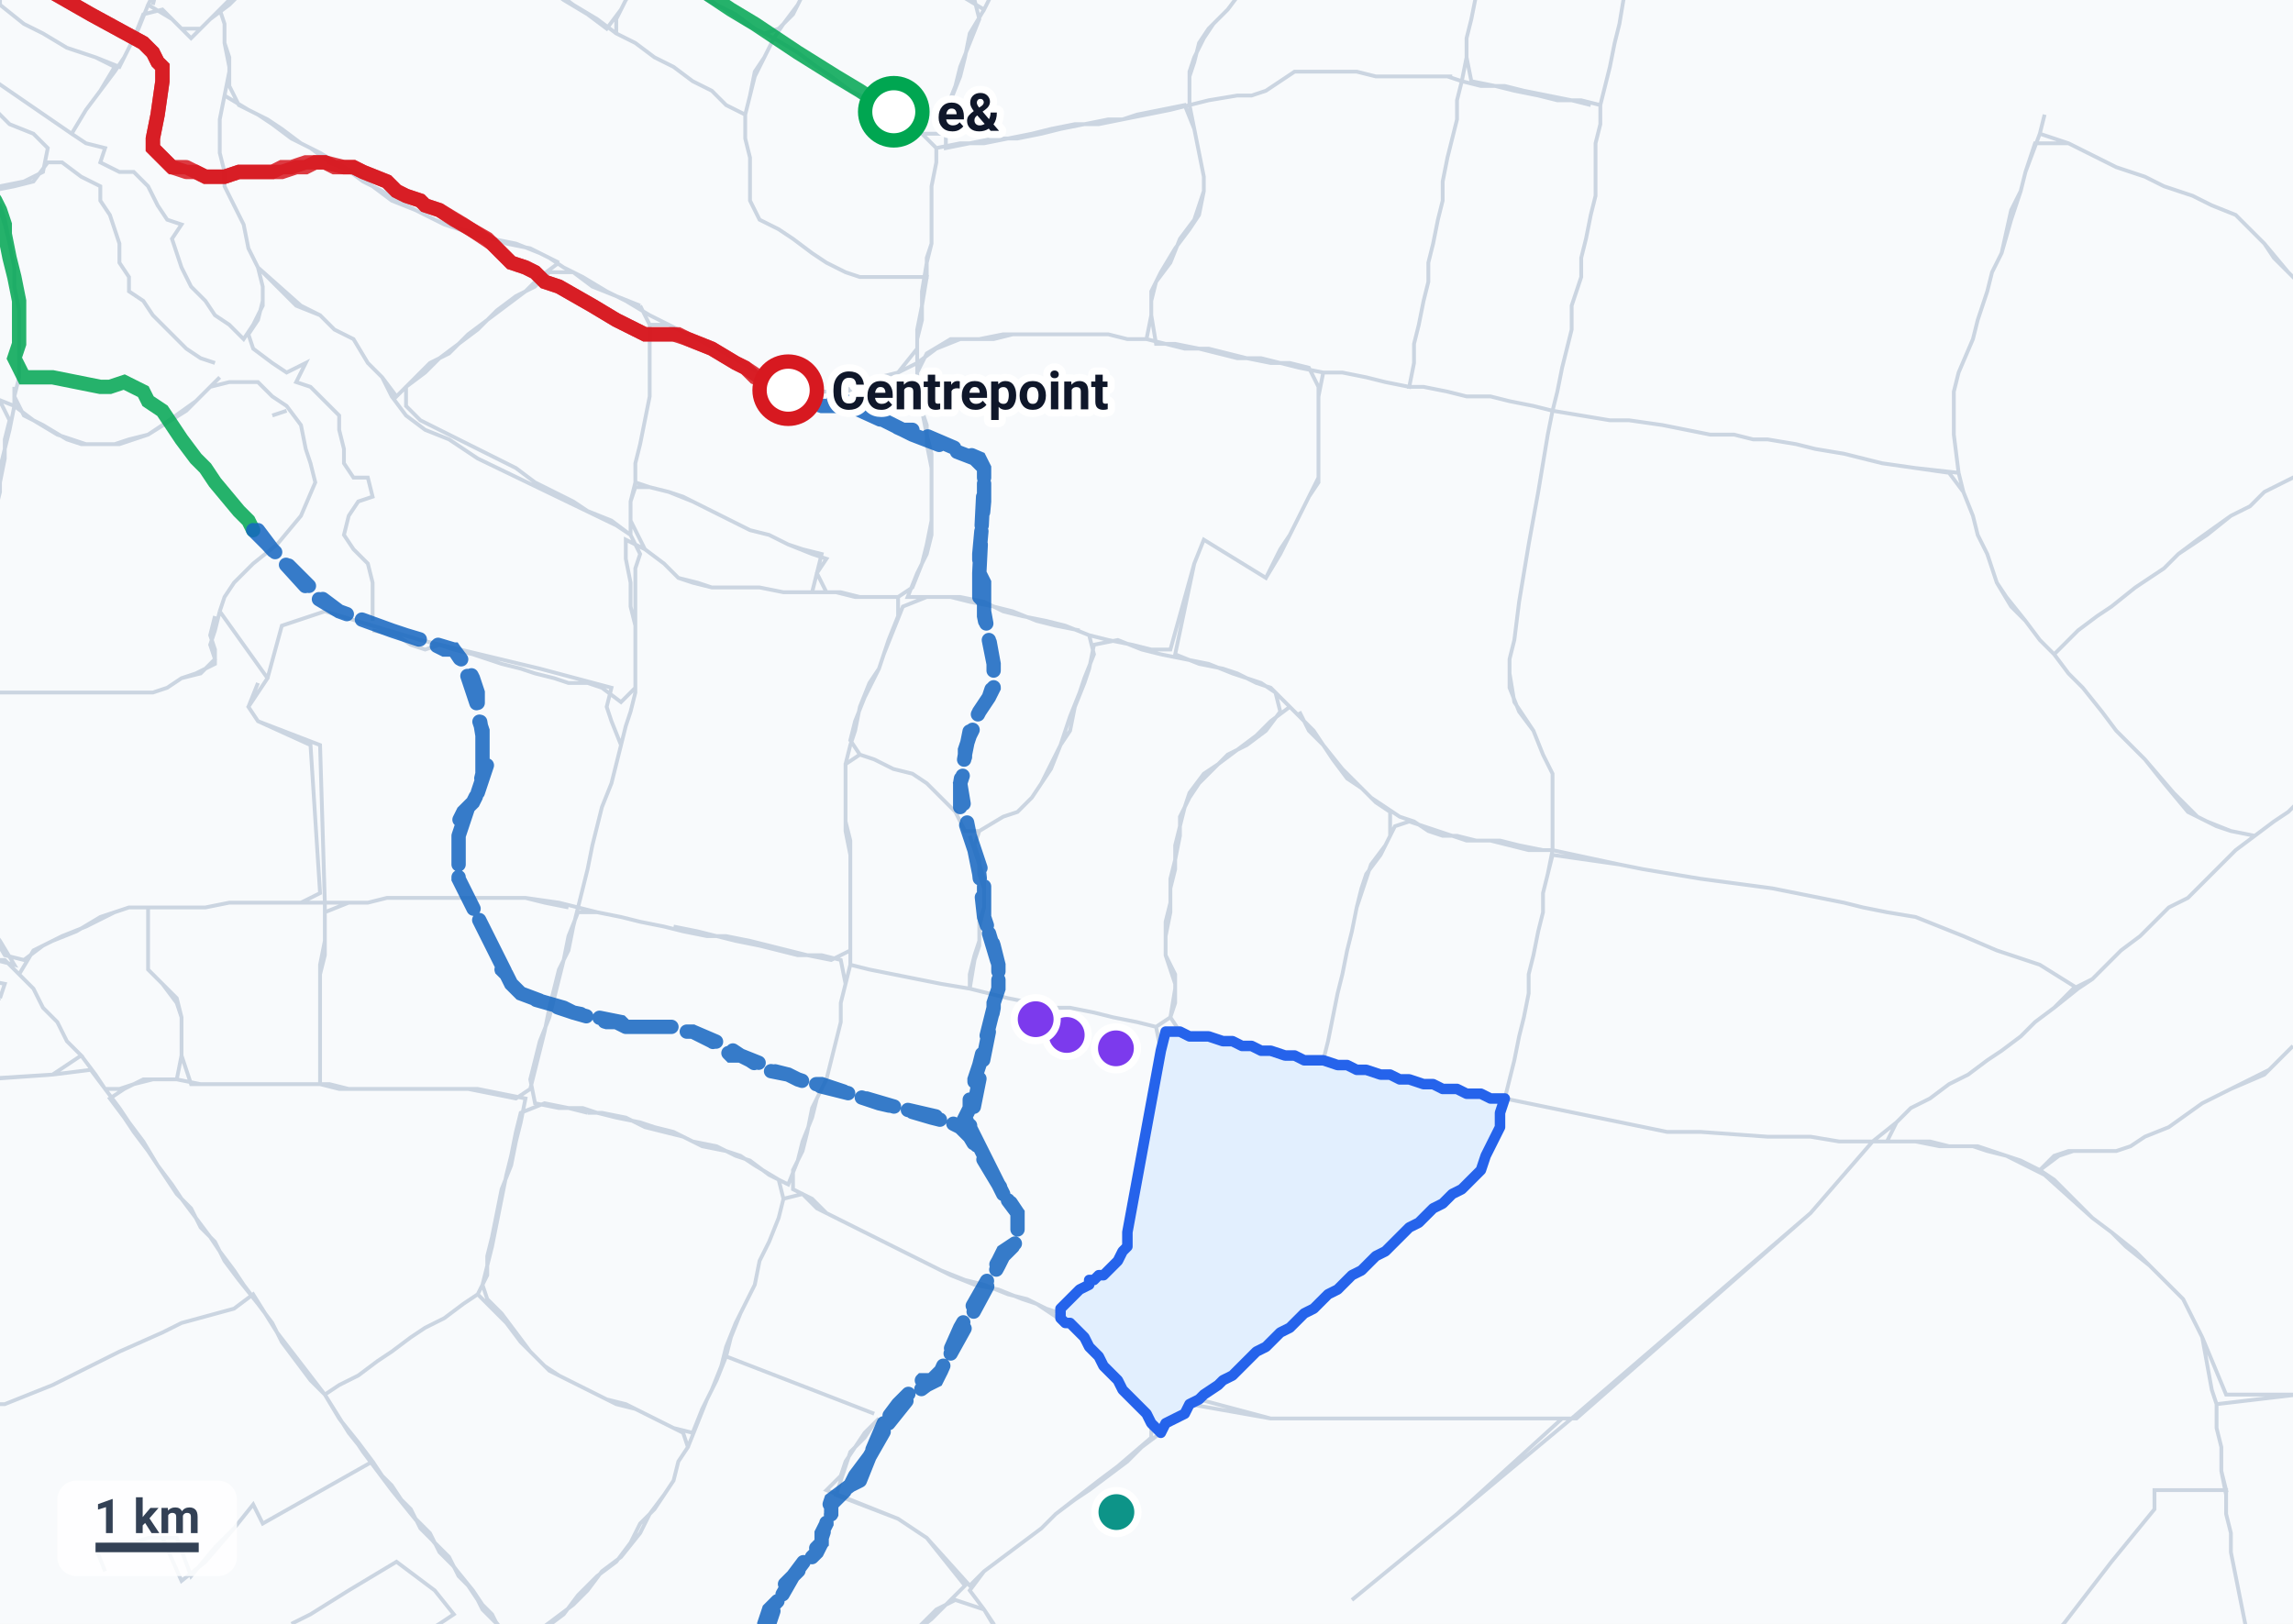
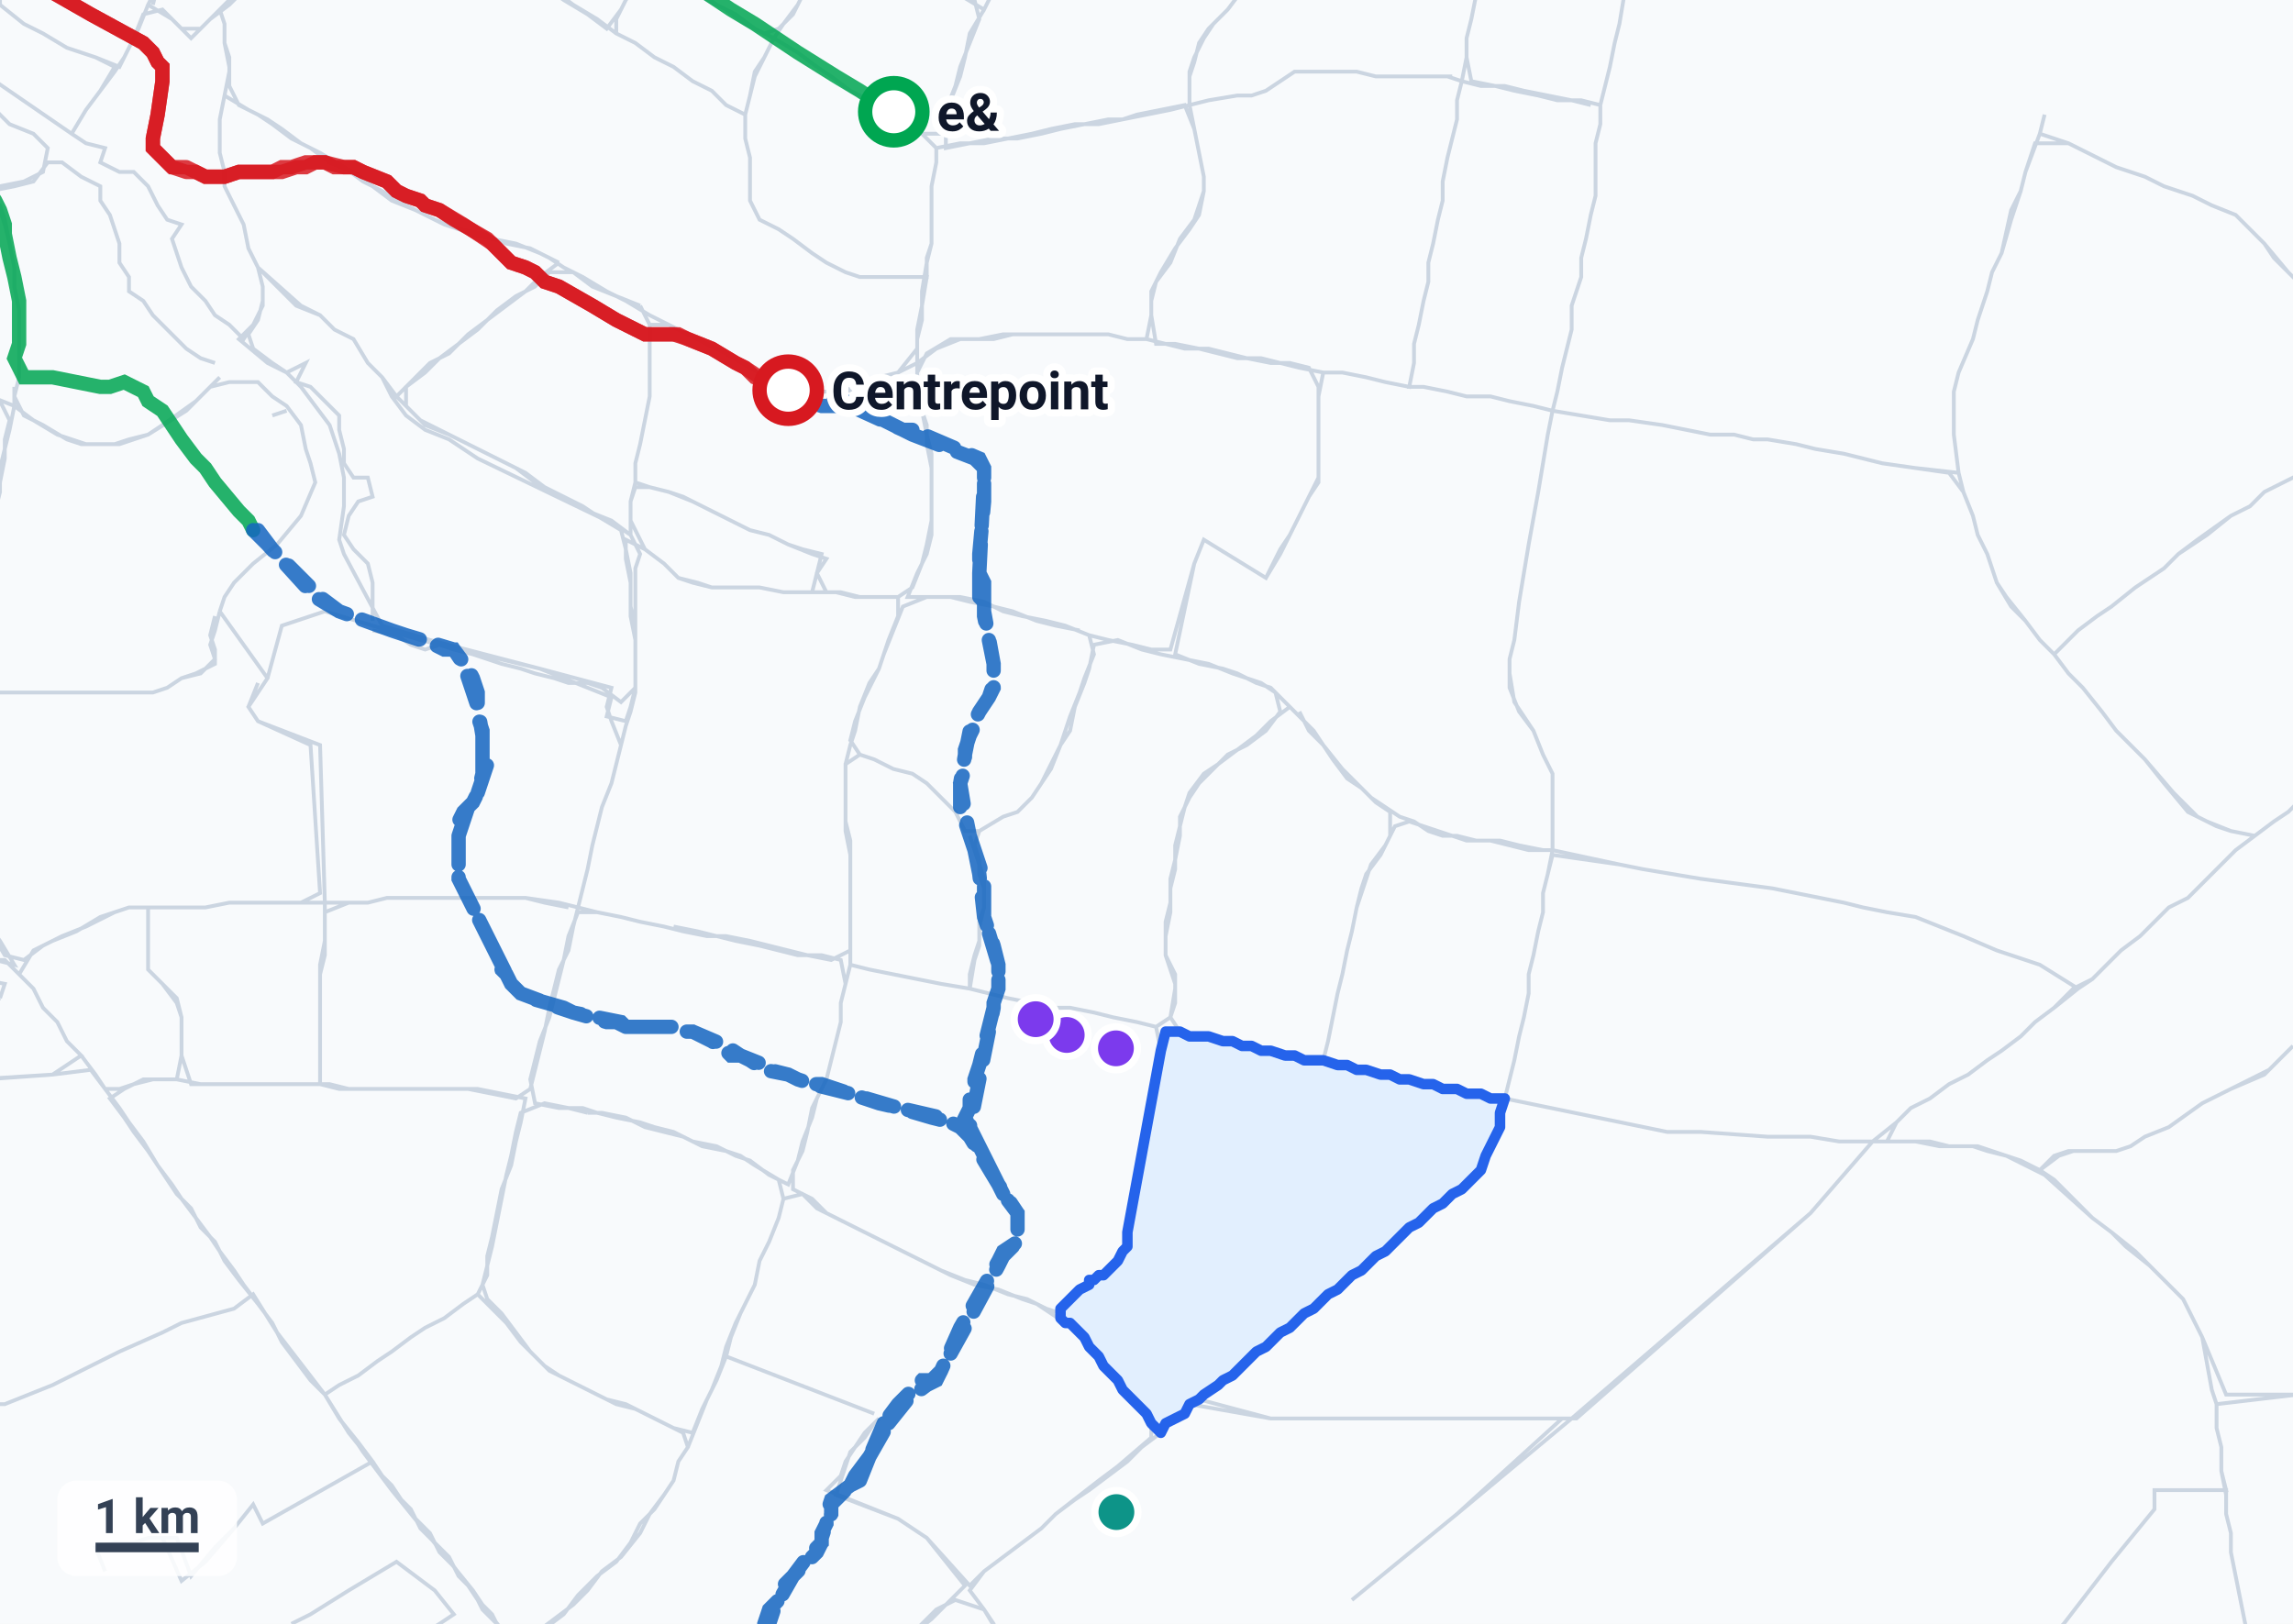
<svg xmlns="http://www.w3.org/2000/svg" viewBox="0 0 480 340" width="480" height="340">
  <style>.l{font:600 11px system-ui,-apple-system,"Segoe UI",Roboto,sans-serif;fill:#0f172a;paint-order:stroke;stroke:#fff;stroke-width:3px;stroke-linejoin:round}.s{font:600 10px system-ui,-apple-system,"Segoe UI",Roboto,sans-serif;fill:#334155}</style>
  <rect width="480" height="340" fill="#f8fafc" />
-   <path d="M134,64 136,68 136,73 136,78 136,83 135,88 134,93 133,97 133,101 132,105 132,109 132,112 128,109 123,107 120,105 116,103 112,101 108,98 104,96 100,94 96,92 92,90 88,88 85,85 85,81 89,78 92,75 96,72 100,69 104,65 108,62 112,60 115,57 120,57 124,60 129,62 134,64M272,149 274,153 277,156 279,159 282,163 285,165 288,168 291,170 291,175 289,179 286,183 285,186 284,190 283,195 282,199 281,204 280,208 279,213 278,218 277,222 273,222 269,221 264,220 260,219 256,218 251,217 247,216 245,213 246,210 246,206 245,203 244,200 244,196 245,191 245,186 246,182 246,177 247,173 248,169 249,166 252,162 255,160 259,157 263,154 266,151 270,148M489,161 486,164 482,167 479,170 476,172 472,175 467,174 464,173 460,171 455,166 449,159 446,156 443,153 440,149 436,144 433,141 430,137 435,132 439,129 442,127 447,123 453,119 456,116 460,113 467,108 471,106 474,103 478,101 482,99 487,95M108,-6 112,-4 116,-2 120,1 125,4 129,7 133,9 137,12 141,14 145,17 149,19 152,22 156,24 156,29 157,33 157,38 157,42 159,46 163,48 166,50 170,53 173,55 177,57 180,58 185,58 189,58 194,58 193,64 192,69 192,73 188,78 184,79 180,81 177,82 173,82 169,82 166,81 161,79 157,77 152,74 148,72 144,70 140,68 136,66 131,63 127,61 122,58 118,56 115,54 111,52 106,51 101,49 96,48 91,46 87,44 82,42 78,39 74,36 69,34 65,31 61,29 57,26 54,24 50,22 48,18 48,14 47,9 47,5 46,2 49,-1 53,-4M141,194 146,195 150,196 154,197 159,198 163,199 167,200 172,200 176,201 177,206 176,210 176,214 175,218 174,222 173,226 171,230 170,234 168,239 167,243 165,248 161,246 157,243 154,242 150,240 145,239 141,237 137,236 134,235 129,234 125,233 122,232 117,232 112,231 111,226 112,222 113,218 115,213 116,209 117,205 118,201 119,196 121,191 125,191 130,192 134,193 139,194M117,55 113,58 110,61 106,64 102,67 98,70 94,74 90,76 87,79 83,83 80,79 77,76 74,71 70,69 67,66 62,64 58,60 54,56 52,52 51,47 49,43 47,39 47,36 46,32 46,29 46,25 47,20 52,23 56,25 59,27 63,30 67,32 72,35 76,38 80,40 85,43 89,45 93,47 99,49 103,50 108,51 113,53 117,55M153,109 157,111 161,112 165,114 168,115 172,116 171,120 170,124 164,124 159,123 154,123 149,123 146,122 142,121 139,118 135,115 132,109 132,105 133,102 136,102 140,103 143,104 147,106 151,108M3,81 3,85 -2,83 -7,80M-9,49 -7,45 -4,42 -0,43 1,46 2,51 3,56 3,60 4,65 4,69 4,74 4,79M-9,226 -5,226 11,225 19,224 22,228 25,232 27,235 30,239 33,244 37,250 40,253 42,257 45,260 47,264 50,268 54,273 57,277 59,281 62,285 65,289 68,292 71,297 75,302 78,306 55,319 53,315 49,320 45,324 40,330 37,322 31,322 28,323 24,323 20,324 22,329M483,292 466,292 461,280 457,272 450,265 447,262 442,258 438,255 430,247 427,245 430,242 433,241 440,241 443,241 446,240 449,238 454,236 461,231 467,228 471,226 475,224 478,221M480,219 477,222 474,225 467,228 461,231 454,236 449,238 446,240 443,241 440,241 434,241 431,242 427,245 423,243 420,242 416,241 413,240 408,240 404,239 399,239 395,239 397,235 400,232 404,230 408,227 412,225 416,222 419,220 423,217 426,214 430,211 434,207 438,205 441,202 444,199 448,196 451,193 454,190 458,188 461,185 464,182 468,178 472,175 476,172 479,170 482,167 486,164 489,161M123,233 126,233 131,234 135,236 139,237 143,238 147,240 152,241 155,242 158,244 163,247 164,251 163,255 161,260 159,264 158,269 156,273 154,277 152,282 151,286 149,291 147,295 145,300 141,299 137,297 133,295 129,294 125,292 121,290 117,288 114,286 111,283 108,279 105,275 102,272 101,269 102,265 103,261 104,256 105,251 106,246 107,242 108,237 109,233 114,231 119,232 123,233M385,239 388,239 392,239 379,254 330,297 266,297 251,293 255,290 258,288 261,285 265,282 268,279 271,277 275,274 278,271 282,268 285,266 288,263 292,260 295,257 298,255 302,252 306,249 310,245 312,240 314,236 315,230 349,237 356,237 370,238 379,238 385,239M428,24 427,28 424,36 423,40 421,44 419,53 417,57 416,61 414,67 413,71 410,78 409,82 409,87 409,91 410,99 401,98 394,97 386,95 380,94 376,93 370,92 367,92 363,91 358,91 353,90 348,89 341,88 337,88 325,86 326,82 327,77 328,73 329,69 329,64 331,58 331,54 332,50 333,45 334,41 334,36 334,30 335,26 335,22 336,18 337,14 338,9 339,5 340,-1 341,-6M56,142 59,131 68,128 78,131 88,134 113,140 128,144 127,148 128,151 130,156 129,160 128,164 126,169 125,173 124,177 123,182 122,186 121,190 117,189 110,188 106,188 103,188 99,188 93,188 89,188 84,188 81,188 77,189 73,189 68,189 67,156 54,151 52,148 54,143M31,1 29,6 27,10 25,14 20,12 14,10 9,7 5,5 0,1 -0,-3M33,-6 33,-3 32,1M135,115 139,118 142,121 145,122 149,123 154,123 159,123 164,124 170,124 175,124 179,125 183,125 188,125 188,129 186,134 184,140 182,143 180,148 179,153 178,156 177,160 177,164 177,169 177,174 178,179 178,183 178,189 178,194 178,199 174,201 169,200 165,199 161,198 157,197 152,196 148,196 143,195 139,194 134,193 130,192 125,191 121,190 122,186 123,182 124,177 125,173 126,169 128,164 129,160 130,156 131,152 132,149 133,145 133,141 133,138 133,135 133,131 132,127 132,122 131,117 131,113 135,115M241,66 240,71 236,71 232,70 229,70 225,70 220,70 215,70 210,70 205,71 201,71 196,73 192,76 192,71 193,67 193,61 194,55 195,51 195,48 195,43 195,39 196,34 196,31 201,30 206,30 211,29 216,28 220,27 225,26 230,26 235,25 238,24 243,23 248,22 250,27 251,32 252,37 252,40 251,43 250,46 247,50 245,55 242,59 241,63M228,133 229,137 227,142 226,145 224,150 222,156 220,160 218,164 216,167 213,170 210,171 205,174 202,174 200,170 197,167 194,164 191,162 187,161 183,159 180,158 178,155 179,151 181,146 184,140 185,137 187,132 189,127 194,125 199,125 203,126 208,127 212,128 217,130 221,131 226,132M243,137 248,138 253,139 258,141 261,142 264,143 267,145 268,149 265,153 261,156 257,158 254,161 251,164 249,167 247,171 247,175 246,180 245,184 245,189 244,193 244,197 244,200 246,204 246,207 245,213 242,215 238,214 233,213 229,212 224,211 220,211 216,210 211,209 207,208 203,207 203,204 204,200 205,197 205,193 206,190 206,186 205,183 205,180 204,177 205,174 210,171 213,170 216,167 218,164 220,161 222,156 224,153 225,148 227,143 228,140 229,135 234,134 239,136 243,137M370,238 356,237 349,237 315,230 316,226 317,222 318,217 319,213 320,208 320,204 321,200 322,195 323,191 323,187 324,183 325,179 339,181 344,182 356,184 371,186 386,189 390,190 395,191 401,192 411,196 418,199 427,202 435,207 430,211 426,214 423,217 419,220 416,222 412,225 408,227 404,230 400,232 397,235 392,239 388,239 385,239 379,238 370,238M54,-6 51,-2 48,1 44,4 40,8 36,4 31,1 33,-3 33,-6M1,-6 -1,-1 -4,3 -7,6M211,-5 208,-2 206,2 201,-1 197,-4 193,-5M187,204 192,205 197,206 203,207 207,208 211,209 216,210 220,211 224,211 229,212 233,213 238,214 242,215 243,220 236,258 235,262 233,265 230,267 227,269 224,272 222,275 219,274 215,272 211,271 206,269 202,268 197,266 193,264 189,262 185,260 181,258 177,256 173,254 170,251 166,249 166,245 168,241 169,237 170,232 173,226 174,222 175,218 176,214 176,210 177,206 178,202 182,203 187,204M38,6 42,6 46,2 47,5 47,9 48,12 48,15 47,20 46,25 46,29 46,32 47,36 47,39 49,43 51,47 52,52 54,56 55,60 55,64 53,68 51,71 48,68 45,66 43,63 40,60 38,56 37,53 36,50 38,47 35,46 33,43 31,39 28,36 25,36 21,34 22,31 18,30 15,28 18,23 21,19 24,15 26,12 28,8 30,3 34,2 38,6M386,189 371,186 356,184 344,182 339,181 325,178 325,167 325,162 323,158 321,153 318,149 316,144 316,138 317,134 318,126 320,114 322,103 324,91 325,86 337,88 341,88 348,89 353,90 358,91 363,91 367,92 370,92 376,93 380,94 386,95 394,97 401,98 408,99 411,103 413,108 414,112 416,116 418,122 420,125 424,130 427,134 430,137 433,141 436,144 440,149 443,153 446,156 449,159 453,164 458,170 462,172 467,174 472,175 468,178 464,182 461,185 458,188 454,190 451,193 448,196 444,199 441,202 438,205 435,207 427,202 418,199 411,196 401,192 395,191 390,190 386,189M487,95 482,99 478,101 474,103 471,106 467,108 462,112 456,116 453,119 447,123 442,127 439,129 435,132 430,137 427,134 424,130 421,127 418,122 416,116 414,112 413,108 411,103 410,99 409,91 409,87 409,82 410,78 413,71 414,67 416,61 417,57 419,53 421,46 423,40 424,36 426,30 433,30 439,33 443,35 449,37 453,39 459,41 463,43 468,45 471,48 474,51 476,54 483,61 487,64M192,76 192,80 193,86 194,91 195,95 195,100 195,105 195,109 194,114 193,118 191,123 188,125 183,125 180,125 176,124 173,124 171,120 173,117 170,116 165,114 161,112 157,111 153,109 149,107 145,105 140,103 136,102 133,101 133,97 134,93 135,88 136,83 136,78 136,73 136,68 140,68 144,70 148,72 152,74 157,77 161,79 164,80 167,82 171,82 175,82 180,81 184,79 188,78 192,76M-9,79 -4,81 0,84 2,88 1,92 1,96 0,101 -1,105 -1,109 -2,113 -3,118 -3,122 -4,126 -5,131 -5,135 -8,131M203,175 204,178 205,181 206,184 206,187 206,190 205,194 205,198 204,201 203,207 197,206 192,205 187,204 182,203 178,202 178,196 178,191 178,186 178,181 178,176 177,172 177,166 177,160 180,158 183,159 187,161 191,162 194,164 197,167 200,170 202,174M306,17 305,21 305,25 304,29 303,33 302,38 302,42 301,46 300,51 299,55 299,59 298,63 297,68 296,72 296,76 295,81 290,80 286,79 281,78 277,78 272,77 268,76 264,75 259,75 255,74 251,73 246,72 242,72 241,66 241,61 243,57 246,52 249,48 251,45 252,40 252,37 251,32 250,27 249,22 253,21 259,20 262,20 265,19 268,17 271,15 274,15 279,15 284,15 288,16 293,16 298,16 301,16 304,16M270,112 268,115 265,121 252,113 250,118 245,136 241,136 237,135 232,134 228,133 223,131 219,130 214,129 210,128 206,126 201,125 196,125 190,125 192,120 194,116 195,112 195,107 195,102 195,98 194,93 194,89 192,83 192,78 194,74 199,71 203,71 208,71 212,70 217,70 222,70 227,70 232,70 236,71 240,71 244,72 248,73 253,73 257,74 261,75 266,76 270,76 274,77 276,81 276,86 276,90 276,95 276,100 274,104 272,108 270,112M327,297 305,317 283,335M210,346 209,342 206,337 203,333 206,329 210,326 214,323 218,320 221,317 225,314 228,312 232,309 236,306 239,303 243,300 246,297 249,294 266,297 327,297M264,-7 260,-2 257,2 254,5 252,8 250,12 249,15 249,18 249,22 245,23 240,24 235,25 232,25 227,26 222,27 218,28 213,29 208,29 203,30 198,31 198,25 199,21 201,16 202,12 203,7 206,2 208,-2 211,-5M184,297 181,300 179,303 177,306 176,309 173,312 188,318 194,322 202,332 198,336 195,339 190,343 186,346M108,345 112,342 116,339 120,336 123,333 126,329 130,326 134,321 136,317 139,313 141,310 142,306 144,303 146,298 148,293 150,289 152,284 183,296M46,79 41,84 34,89 31,91 27,92 24,93 21,93 17,93 14,92 9,89 5,87 3,83 4,79 4,74 4,69 4,65 3,60 3,56 2,51 1,47 -0,44 -2,40 3,39 7,38 10,34 13,34 17,37 21,39 21,42 23,45 24,48 25,51 25,55 27,58 27,61 30,63 32,66 36,70 39,73 42,75 45,76M37,226 32,226 28,227 25,228 22,228 20,225 17,221 14,218 12,214 9,211 7,207 4,204 7,199 11,197 16,195 21,192 27,190 31,190 31,195 31,200 31,203 34,206 37,209 38,213 38,216 38,221 37,226M335,22 335,26 334,30 334,36 334,41 333,45 332,50 331,54 331,58 329,64 329,69 328,73 327,77 326,82 325,86 321,85 316,84 312,83 307,83 303,82 298,81 295,81 296,76 296,72 297,68 298,63 299,59 299,55 300,51 301,46 302,42 302,38 303,33 304,29 305,25 305,21 306,17 310,18 315,18 319,19 324,20 329,21 333,22M186,346 190,343 193,340 196,337 200,335 206,337 208,340 210,346M325,178 324,183 323,187 323,191 322,195 321,200 320,204 320,208 319,213 318,217 317,222 316,226 315,230 310,229 305,228 300,227 295,226 291,225 286,224 282,223 277,222 278,218 279,213 280,208 281,204 282,199 283,195 284,190 285,187 286,184 287,181 290,177 292,173 295,172 298,173 301,174 304,175 307,176 310,176 314,176 318,177 323,178M341,-6 340,-1 339,5 338,9 337,14 336,18 335,22 331,21 326,21 322,20 317,19 313,18 308,17 307,12 307,8 308,4 309,-1 310,-5M190,-6 194,-5 199,-2 204,0 205,4 203,9 201,14 200,18 198,23 197,28 193,28 189,26 185,24 182,21 178,19 174,16 171,14 167,11 162,8 164,5 167,1 169,-3M431,342 428,345M283,335 305,317 329,297 379,254 392,239 397,239 401,239 406,240 410,240 414,240 417,241 420,242 424,244 428,246 438,255 442,258 445,261 450,265 457,272 461,280 463,291 464,294 464,299 465,303 465,308 466,312 451,312 451,316 442,327 432,340M426,347 429,343 432,340 442,327 451,316 451,312 466,312 466,317 467,321 467,325 468,330 469,335 470,340 472,345M9,7 14,10 20,12 24,14 21,19 18,23 15,28 -1,17 -1,13 -4,9 -7,6 -4,3 0,1 5,5 9,7M46,128 56,142 52,148 54,151 65,156 67,187 63,189 58,189 53,189 48,189 43,190 39,190 34,190 31,190 27,190 24,191 18,194 13,196 9,198 5,201 1,200 -2,195 -5,191 -7,188 -9,185M-5,150 -1,145 32,145 35,144 38,142 41,141 45,139 45,136 44,133 45,129M162,8 160,12 158,15 157,20 156,24 152,22 149,19 145,17 141,14 137,12 133,9 129,7 129,4 131,0 134,-4M138,-7 142,-4 146,-2 150,1 154,3 158,6 162,8M183,296 152,284 153,280 155,275 158,269 159,264 161,260 163,255 164,251 168,250 171,253 175,255 179,257 183,259 187,261 191,263 195,265 199,267 204,269 209,270 214,272 217,273 220,275 223,277 226,280 230,284 232,287 235,291 238,294 241,298 241,301 234,307 230,310 221,317 218,320 214,323 210,326 206,329 203,332 194,322 188,318 175,313 176,310 177,307 178,304 181,301 183,298M174,16 178,19 182,21 185,24 189,26 193,28 196,31 196,34 195,39 195,43 195,48 195,51 194,54 194,58 189,58 185,58 180,58 177,57 173,55 170,53 166,50 163,48 159,46 157,42 157,38 157,33 156,29 156,24 157,20 158,16 160,12 162,8 167,11 171,14 174,16M37,226 42,227 46,227 51,227 55,227 60,227 64,227 69,227 73,228 78,228 82,228 87,228 91,228 96,228 100,228 105,229 110,230 109,235 108,239 107,244 105,249 104,254 103,259 102,263 102,267 100,271 97,273 93,276 89,278 86,280 82,283 79,285 75,288 71,290 68,292 65,289 62,285 59,281 57,277 54,273 51,269 49,266 46,262 44,259 41,255 38,251 36,248 33,244 31,241 28,237 26,234 23,230 26,228 30,226 35,226M121,190 120,194 119,199 117,203 116,207 115,211 114,216 113,220 112,224 111,228 108,230 103,229 98,228 94,228 89,228 85,228 80,228 76,228 71,228 67,227 67,224 67,219 67,215 67,212 67,207 67,202 68,197 68,191 73,189 77,189 81,188 84,188 89,188 93,188 99,188 103,188 106,188 110,188 114,189 119,190M135,-6 132,-2 130,2 127,6 123,3 118,-0 114,-3 110,-5M67,227 62,227 58,227 53,227 49,227 44,227 40,227 38,221 38,216 38,213 37,210 34,206 31,203 31,200 31,195 31,190 34,190 39,190 43,190 48,189 53,189 58,189 63,189 68,189 68,194 68,200 67,204 67,209 67,215 67,219 67,224 67,227M320,114 318,126 317,134 316,138 316,141 317,147 321,153 323,158 325,162 325,167 325,178 320,178 316,177 312,176 309,176 305,175 302,175 299,174 296,172 293,171 290,169 287,167 284,164 281,161 277,156 275,153 272,150 269,147 266,144 263,143 259,141 256,140 251,139 246,137 250,118 252,113 265,121 268,116 270,112 272,108 274,104 276,101 276,97 276,93 276,88 276,83 277,78 281,78 286,79 290,80 295,81 298,81 303,82 307,83 312,83 316,84 321,85 325,86 324,91 322,103 320,114M472,345 470,340 469,335 468,330 467,325 467,321 466,317 466,313 465,308 465,303 464,299 464,294 481,292M119,289 123,291 127,293 131,294 135,296 139,298 143,300 144,303 142,306 141,310 139,313 137,316 134,319 132,323 129,327 125,330 121,334 118,338 114,341 110,344 105,342 103,338 100,335 98,332 95,328 92,325 90,321 87,318 84,314 82,311 79,308 76,304 74,301 71,297 68,292 71,290 75,288 79,285 82,283 86,280 89,278 93,276 97,273 100,271 103,274 106,277 109,281 112,284 115,287 119,289M-10,10 -7,13 -5,17 -2,22 2,26 7,28 10,31 9,36 5,38 0,39 -4,38 -7,35 -9,31M171,-6 168,-1 166,3 163,6 160,7 156,5 152,2 148,-0 144,-3 140,-5M487,64 483,61 479,57 474,51 471,48 468,45 463,43 459,41 453,39 449,37 443,35 439,33 433,30 427,28 428,24M310,-5 309,-1 308,4 307,8 307,12 306,17 303,16 298,16 293,16 288,16 284,15 279,15 274,15 271,15 268,17 265,19 262,20 259,20 253,21 249,22 249,19 249,16 250,13 251,9 253,6 257,2 260,-2 264,-6M-8,131 -5,135 -6,140 -7,144 -9,147M-10,182 -8,185 -7,188 -3,193 -0,197 3,202 -1,201 -6,200M-8,200 -4,201 1,201 4,204 7,207 9,211 12,214 14,218 17,221 11,225 -3,226 -9,226M78,306 80,309 83,313 86,316 88,320 91,323 94,326 96,330 99,333 101,337 104,340 107,344M22,329 20,324 24,323 28,323 31,322 34,322 38,331 43,327 49,320 53,315 55,319 78,306M46,128 45,132 44,135 45,138 42,141 38,142 35,144 32,145 -1,145 -5,150M-9,147 -7,144 -6,141 -6,138 -5,133 -4,129 -4,124 -3,120 -2,116 -2,111 -1,107 -0,103 0,98 1,94 2,90 3,85 7,88 12,91 15,92 18,93 22,93 25,93 28,92 31,91 39,86 44,81 48,80 54,80 57,83 60,85 63,89 64,94 65,97 66,101 63,108 58,114 53,118 49,122 47,125 46,128M-0,209 -7,213M-8,204 -4,205 1,206 -0,209M61,340 65,338 73,333 78,330 83,327 91,333 95,338 92,340 87,343M-3,294 1,294 6,292 11,290 25,283 34,279 38,277 49,274 53,271 58,279 68,292 73,300 77,305 79,308 82,312 99,333 101,336 108,345M57,87 60,86 57,87M78,132 83,133 86,135 89,136 92,135 95,136 99,137 105,139 109,140 112,141 116,142 119,143 123,143 126,144 130,147 133,144 133,139 133,134 133,130 133,127 133,123 133,119 134,116 132,112 129,110 100,96 94,92 89,90 85,87 82,83 80,79 77,76 74,71 70,69 67,66 63,64 54,56 55,60 55,63 54,67 52,70 53,73 57,76 60,78 64,76 62,80 65,81 68,84 71,87 71,90 72,94 72,97 74,100 77,100 78,104 75,105 73,108 72,112 74,115 77,118 78,122 78,125 78,130" fill="none" stroke="#cbd5e1" stroke-width="0.8" />
+   <path d="M134,64 136,68 136,73 136,78 136,83 135,88 134,93 133,97 133,101 132,105 132,109 132,112 128,109 123,107 120,105 116,103 112,101 108,98 104,96 100,94 96,92 92,90 88,88 85,85 85,81 89,78 92,75 96,72 100,69 104,65 108,62 112,60 115,57 120,57 124,60 129,62 134,64M272,149 274,153 277,156 279,159 282,163 285,165 288,168 291,170 291,175 289,179 286,183 285,186 284,190 283,195 282,199 281,204 280,208 279,213 278,218 277,222 273,222 269,221 264,220 260,219 256,218 251,217 247,216 245,213 246,210 246,206 245,203 244,200 244,196 245,191 245,186 246,182 246,177 247,173 248,169 249,166 252,162 255,160 259,157 263,154 266,151 270,148M489,161 486,164 482,167 479,170 476,172 472,175 467,174 464,173 460,171 455,166 449,159 446,156 443,153 440,149 436,144 433,141 430,137 435,132 439,129 442,127 447,123 453,119 456,116 460,113 467,108 471,106 474,103 478,101 482,99 487,95M108,-6 112,-4 116,-2 120,1 125,4 129,7 133,9 137,12 141,14 145,17 149,19 152,22 156,24 156,29 157,33 157,38 157,42 159,46 163,48 166,50 170,53 173,55 177,57 180,58 185,58 189,58 194,58 193,64 192,69 192,73 188,78 184,79 180,81 177,82 173,82 169,82 166,81 161,79 157,77 152,74 148,72 144,70 140,68 136,66 131,63 127,61 122,58 118,56 115,54 111,52 106,51 101,49 96,48 91,46 87,44 82,42 78,39 74,36 69,34 65,31 61,29 57,26 54,24 50,22 48,18 48,14 47,9 47,5 46,2 49,-1 53,-4M141,194 146,195 150,196 154,197 159,198 163,199 167,200 172,200 176,201 177,206 176,210 176,214 175,218 174,222 173,226 171,230 170,234 168,239 167,243 165,248 161,246 157,243 154,242 150,240 145,239 141,237 137,236 134,235 129,234 125,233 122,232 117,232 112,231 111,226 112,222 113,218 115,213 116,209 117,205 118,201 119,196 121,191 125,191 130,192 134,193 139,194M117,55 113,58 110,61 106,64 102,67 98,70 94,74 90,76 87,79 83,83 80,79 77,76 74,71 70,69 67,66 62,64 58,60 54,56 52,52 51,47 49,43 47,39 47,36 46,32 46,29 46,25 47,20 52,23 56,25 59,27 63,30 67,32 72,35 76,38 80,40 85,43 89,45 93,47 99,49 103,50 108,51 113,53 117,55M153,109 157,111 161,112 165,114 168,115 172,116 171,120 170,124 164,124 159,123 154,123 149,123 146,122 142,121 139,118 135,115 132,109 132,105 133,102 136,102 140,103 143,104 147,106 151,108M3,81 3,85 -2,83 -7,80M-9,49 -7,45 -4,42 -0,43 1,46 2,51 3,56 3,60 4,65 4,69 4,74 4,79M-9,226 -5,226 11,225 19,224 22,228 25,232 27,235 30,239 33,244 37,250 40,253 42,257 45,260 47,264 50,268 54,273 57,277 59,281 62,285 65,289 68,292 71,297 75,302 78,306 55,319 53,315 49,320 45,324 40,330 37,322 31,322 28,323 24,323 20,324 22,329M483,292 466,292 461,280 457,272 450,265 447,262 442,258 438,255 430,247 427,245 430,242 433,241 440,241 443,241 446,240 449,238 454,236 461,231 467,228 471,226 475,224 478,221M480,219 477,222 474,225 467,228 461,231 454,236 449,238 446,240 443,241 440,241 434,241 431,242 427,245 423,243 420,242 416,241 413,240 408,240 404,239 399,239 395,239 397,235 400,232 404,230 408,227 412,225 416,222 419,220 423,217 426,214 430,211 434,207 438,205 441,202 444,199 448,196 451,193 454,190 458,188 461,185 464,182 468,178 472,175 476,172 479,170 482,167 486,164 489,161M123,233 126,233 131,234 135,236 139,237 143,238 147,240 152,241 155,242 158,244 163,247 164,251 163,255 161,260 159,264 158,269 156,273 154,277 152,282 151,286 149,291 147,295 145,300 141,299 137,297 133,295 129,294 125,292 121,290 117,288 114,286 111,283 108,279 105,275 102,272 101,269 102,265 103,261 104,256 105,251 106,246 107,242 108,237 109,233 114,231 119,232 123,233M385,239 388,239 392,239 379,254 330,297 266,297 251,293 255,290 258,288 261,285 265,282 268,279 271,277 275,274 278,271 282,268 285,266 288,263 292,260 295,257 298,255 302,252 306,249 310,245 312,240 314,236 315,230 349,237 356,237 370,238 379,238 385,239M428,24 427,28 424,36 423,40 421,44 419,53 417,57 416,61 414,67 413,71 410,78 409,82 409,87 409,91 410,99 401,98 394,97 386,95 380,94 376,93 370,92 367,92 363,91 358,91 353,90 348,89 341,88 337,88 325,86 326,82 327,77 328,73 329,69 329,64 331,58 331,54 332,50 333,45 334,41 334,36 334,30 335,26 335,22 336,18 337,14 338,9 339,5 340,-1 341,-6M56,142 59,131 68,128 78,131 88,134 113,140 128,144 127,148 128,151 130,156 129,160 128,164 126,169 125,173 124,177 123,182 122,186 121,190 117,189 110,188 106,188 103,188 99,188 93,188 89,188 84,188 81,188 77,189 73,189 68,189 67,156 54,151 52,148 54,143M31,1 29,6 27,10 25,14 20,12 14,10 9,7 5,5 0,1 -0,-3M33,-6 33,-3 32,1M135,115 139,118 142,121 145,122 149,123 154,123 159,123 164,124 170,124 175,124 179,125 183,125 188,125 188,129 186,134 184,140 182,143 180,148 179,153 178,156 177,160 177,164 177,169 177,174 178,179 178,183 178,189 178,194 178,199 174,201 169,200 165,199 161,198 157,197 152,196 148,196 143,195 139,194 134,193 130,192 125,191 121,190 122,186 123,182 124,177 125,173 126,169 128,164 129,160 130,156 131,152 132,149 133,145 133,141 133,138 133,135 133,131 132,127 132,122 131,117 131,113 135,115M241,66 240,71 236,71 232,70 229,70 225,70 220,70 215,70 210,70 205,71 201,71 196,73 192,76 192,71 193,67 193,61 194,55 195,51 195,48 195,43 195,39 196,34 196,31 201,30 206,30 211,29 216,28 220,27 225,26 230,26 235,25 238,24 243,23 248,22 250,27 251,32 252,37 252,40 251,43 250,46 247,50 245,55 242,59 241,63M228,133 229,137 227,142 226,145 224,150 222,156 220,160 218,164 216,167 213,170 210,171 205,174 202,174 200,170 197,167 194,164 191,162 187,161 183,159 180,158 178,155 179,151 181,146 184,140 185,137 187,132 189,127 194,125 199,125 203,126 208,127 212,128 217,130 221,131 226,132M243,137 248,138 253,139 258,141 261,142 264,143 267,145 268,149 265,153 261,156 257,158 254,161 251,164 249,167 247,171 247,175 246,180 245,184 245,189 244,193 244,197 244,200 246,204 246,207 245,213 242,215 238,214 233,213 229,212 224,211 220,211 216,210 211,209 207,208 203,207 203,204 204,200 205,197 205,193 206,190 206,186 205,183 205,180 204,177 205,174 210,171 213,170 216,167 218,164 220,161 222,156 224,153 225,148 227,143 228,140 229,135 234,134 239,136 243,137M370,238 356,237 349,237 315,230 316,226 317,222 318,217 319,213 320,208 320,204 321,200 322,195 323,191 323,187 324,183 325,179 339,181 344,182 356,184 371,186 386,189 390,190 395,191 401,192 411,196 418,199 427,202 435,207 430,211 426,214 423,217 419,220 416,222 412,225 408,227 404,230 400,232 397,235 392,239 388,239 385,239 379,238 370,238M54,-6 51,-2 48,1 44,4 40,8 36,4 31,1 33,-3 33,-6M1,-6 -1,-1 -4,3 -7,6M211,-5 208,-2 206,2 201,-1 197,-4 193,-5M187,204 192,205 197,206 203,207 207,208 211,209 216,210 220,211 224,211 229,212 233,213 238,214 242,215 243,220 236,258 235,262 233,265 230,267 227,269 224,272 222,275 219,274 215,272 211,271 206,269 202,268 197,266 193,264 189,262 185,260 181,258 177,256 173,254 170,251 166,249 166,245 168,241 169,237 170,232 173,226 174,222 175,218 176,214 176,210 177,206 178,202 182,203 187,204M38,6 42,6 46,2 47,5 47,9 48,12 48,15 47,20 46,25 46,29 46,32 47,36 47,39 49,43 51,47 52,52 54,56 55,60 55,64 53,68 51,71 48,68 45,66 43,63 40,60 38,56 37,53 36,50 38,47 35,46 33,43 31,39 28,36 25,36 21,34 22,31 18,30 15,28 18,23 21,19 24,15 26,12 28,8 30,3 34,2 38,6M386,189 371,186 356,184 344,182 339,181 325,178 325,167 325,162 323,158 321,153 318,149 316,144 316,138 317,134 318,126 320,114 322,103 324,91 325,86 337,88 341,88 348,89 353,90 358,91 363,91 367,92 370,92 376,93 380,94 386,95 394,97 401,98 408,99 411,103 413,108 414,112 416,116 418,122 420,125 424,130 427,134 430,137 433,141 436,144 440,149 443,153 446,156 449,159 453,164 458,170 462,172 467,174 472,175 468,178 464,182 461,185 458,188 454,190 451,193 448,196 444,199 441,202 438,205 435,207 427,202 418,199 411,196 401,192 395,191 390,190 386,189M487,95 482,99 478,101 474,103 471,106 467,108 462,112 456,116 453,119 447,123 442,127 439,129 435,132 430,137 427,134 424,130 421,127 418,122 416,116 414,112 413,108 411,103 410,99 409,91 409,87 409,82 410,78 413,71 414,67 416,61 417,57 419,53 421,46 423,40 424,36 426,30 433,30 439,33 443,35 449,37 453,39 459,41 463,43 468,45 471,48 474,51 476,54 483,61 487,64M192,76 192,80 193,86 194,91 195,95 195,100 195,105 195,109 194,114 193,118 191,123 188,125 183,125 180,125 176,124 173,124 171,120 173,117 170,116 165,114 161,112 157,111 153,109 149,107 145,105 140,103 136,102 133,101 133,97 134,93 135,88 136,83 136,78 136,73 136,68 140,68 144,70 148,72 152,74 157,77 161,79 164,80 167,82 171,82 175,82 180,81 184,79 188,78 192,76M-9,79 -4,81 0,84 2,88 1,92 1,96 0,101 -1,105 -1,109 -2,113 -3,118 -3,122 -4,126 -5,131 -5,135 -8,131M203,175 204,178 205,181 206,184 206,187 206,190 205,194 205,198 204,201 203,207 197,206 192,205 187,204 182,203 178,202 178,196 178,191 178,186 178,181 178,176 177,172 177,166 177,160 180,158 183,159 187,161 191,162 194,164 197,167 200,170 202,174M306,17 305,21 305,25 304,29 303,33 302,38 302,42 301,46 300,51 299,55 299,59 298,63 297,68 296,72 296,76 295,81 290,80 286,79 281,78 277,78 272,77 268,76 264,75 259,75 255,74 251,73 246,72 242,72 241,66 241,61 243,57 246,52 249,48 251,45 252,40 252,37 251,32 250,27 249,22 253,21 259,20 262,20 265,19 268,17 271,15 274,15 279,15 284,15 288,16 293,16 298,16 301,16 304,16M270,112 268,115 265,121 252,113 250,118 245,136 241,136 237,135 232,134 228,133 223,131 219,130 214,129 210,128 206,126 201,125 196,125 190,125 192,120 194,116 195,112 195,107 195,102 195,98 194,93 194,89 192,83 192,78 194,74 199,71 203,71 208,71 212,70 217,70 222,70 227,70 232,70 236,71 240,71 244,72 248,73 253,73 257,74 261,75 266,76 270,76 274,77 276,81 276,86 276,90 276,95 276,100 274,104 272,108 270,112M327,297 305,317 283,335M210,346 209,342 206,337 203,333 206,329 210,326 214,323 218,320 221,317 225,314 228,312 232,309 236,306 239,303 243,300 246,297 249,294 266,297 327,297M264,-7 260,-2 257,2 254,5 252,8 250,12 249,15 249,18 249,22 245,23 240,24 235,25 232,25 227,26 222,27 218,28 213,29 208,29 203,30 198,31 198,25 199,21 201,16 202,12 203,7 206,2 208,-2 211,-5M184,297 181,300 179,303 177,306 176,309 173,312 188,318 194,322 202,332 198,336 195,339 190,343 186,346M108,345 112,342 116,339 120,336 123,333 126,329 130,326 134,321 136,317 139,313 141,310 142,306 144,303 146,298 148,293 150,289 152,284 183,296M46,79 41,84 34,89 31,91 27,92 24,93 21,93 17,93 14,92 9,89 5,87 3,83 4,79 4,74 4,69 4,65 3,60 3,56 2,51 1,47 -0,44 -2,40 3,39 7,38 10,34 13,34 17,37 21,39 21,42 23,45 24,48 25,51 25,55 27,58 27,61 30,63 32,66 36,70 39,73 42,75 45,76M37,226 32,226 28,227 25,228 22,228 20,225 17,221 14,218 12,214 9,211 7,207 4,204 7,199 11,197 16,195 21,192 27,190 31,190 31,195 31,200 31,203 34,206 37,209 38,213 38,216 38,221 37,226M335,22 335,26 334,30 334,36 334,41 333,45 332,50 331,54 331,58 329,64 329,69 328,73 327,77 326,82 325,86 321,85 316,84 312,83 307,83 303,82 298,81 295,81 296,76 296,72 297,68 298,63 299,59 299,55 300,51 301,46 302,42 302,38 303,33 304,29 305,25 305,21 306,17 310,18 315,18 319,19 324,20 329,21 333,22M186,346 190,343 193,340 196,337 200,335 206,337 208,340 210,346M325,178 324,183 323,187 323,191 322,195 321,200 320,204 320,208 319,213 318,217 317,222 316,226 315,230 310,229 305,228 300,227 295,226 291,225 286,224 282,223 277,222 278,218 279,213 280,208 281,204 282,199 283,195 284,190 285,187 286,184 287,181 290,177 292,173 295,172 298,173 301,174 304,175 307,176 310,176 314,176 318,177 323,178M341,-6 340,-1 339,5 338,9 337,14 336,18 335,22 331,21 326,21 322,20 317,19 313,18 308,17 307,12 307,8 308,4 309,-1 310,-5M190,-6 194,-5 199,-2 204,0 205,4 203,9 201,14 200,18 198,23 197,28 193,28 189,26 185,24 182,21 178,19 174,16 171,14 167,11 162,8 164,5 167,1 169,-3M431,342 428,345M283,335 305,317 329,297 379,254 392,239 397,239 401,239 406,240 410,240 414,240 417,241 420,242 424,244 428,246 438,255 442,258 445,261 450,265 457,272 461,280 463,291 464,294 464,299 465,303 465,308 466,312 451,312 451,316 442,327 432,340M426,347 429,343 432,340 442,327 451,316 451,312 466,312 466,317 467,321 467,325 468,330 469,335 470,340 472,345M9,7 14,10 20,12 24,14 21,19 18,23 15,28 -1,17 -1,13 -4,9 -7,6 -4,3 0,1 5,5 9,7M46,128 56,142 52,148 54,151 65,156 67,187 63,189 58,189 53,189 48,189 43,190 39,190 34,190 31,190 27,190 24,191 18,194 13,196 9,198 5,201 1,200 -2,195 -5,191 -7,188 -9,185M-5,150 -1,145 32,145 35,144 38,142 41,141 45,139 45,136 44,133 45,129M162,8 160,12 158,15 157,20 156,24 152,22 149,19 145,17 141,14 137,12 133,9 129,7 129,4 131,0 134,-4M138,-7 142,-4 146,-2 150,1 154,3 158,6 162,8M183,296 152,284 153,280 155,275 158,269 159,264 161,260 163,255 164,251 168,250 171,253 175,255 179,257 183,259 187,261 191,263 195,265 199,267 204,269 209,270 214,272 217,273 220,275 223,277 226,280 230,284 232,287 235,291 238,294 241,298 241,301 234,307 230,310 221,317 218,320 214,323 210,326 206,329 203,332 194,322 188,318 175,313 176,310 177,307 178,304 181,301 183,298M174,16 178,19 182,21 185,24 189,26 193,28 196,31 196,34 195,39 195,43 195,48 195,51 194,54 194,58 189,58 185,58 180,58 177,57 173,55 170,53 166,50 163,48 159,46 157,42 157,38 157,33 156,29 156,24 157,20 158,16 160,12 162,8 167,11 171,14 174,16M37,226 42,227 46,227 51,227 55,227 60,227 64,227 69,227 73,228 78,228 82,228 87,228 91,228 96,228 100,228 105,229 110,230 109,235 108,239 107,244 105,249 104,254 103,259 102,263 102,267 100,271 97,273 93,276 89,278 86,280 82,283 79,285 75,288 71,290 68,292 65,289 62,285 59,281 57,277 54,273 51,269 49,266 46,262 44,259 41,255 38,251 36,248 33,244 31,241 28,237 26,234 23,230 26,228 30,226 35,226M121,190 120,194 119,199 117,203 116,207 115,211 114,216 113,220 112,224 111,228 108,230 103,229 98,228 94,228 89,228 85,228 80,228 76,228 71,228 67,227 67,224 67,219 67,215 67,212 67,207 67,202 68,197 68,191 73,189 77,189 81,188 84,188 89,188 93,188 99,188 103,188 106,188 110,188 114,189 119,190M135,-6 132,-2 130,2 127,6 123,3 118,-0 114,-3 110,-5M67,227 62,227 58,227 53,227 49,227 44,227 40,227 38,221 38,216 38,213 37,210 34,206 31,203 31,200 31,195 31,190 34,190 39,190 43,190 48,189 53,189 58,189 63,189 68,189 68,194 68,200 67,204 67,209 67,215 67,219 67,224 67,227M320,114 318,126 317,134 316,138 316,141 317,147 321,153 323,158 325,162 325,167 325,178 320,178 316,177 312,176 309,176 305,175 302,175 299,174 296,172 293,171 290,169 287,167 284,164 281,161 277,156 275,153 272,150 269,147 266,144 263,143 259,141 256,140 251,139 246,137 250,118 252,113 265,121 268,116 270,112 272,108 274,104 276,101 276,97 276,93 276,88 276,83 277,78 281,78 286,79 290,80 295,81 298,81 303,82 307,83 312,83 316,84 321,85 325,86 324,91 322,103 320,114M472,345 470,340 469,335 468,330 467,325 467,321 466,317 466,313 465,308 465,303 464,299 464,294 481,292M119,289 123,291 127,293 131,294 135,296 139,298 143,300 144,303 142,306 141,310 139,313 137,316 134,319 132,323 129,327 125,330 121,334 118,338 114,341 110,344 105,342 103,338 100,335 98,332 95,328 92,325 90,321 87,318 84,314 82,311 79,308 76,304 74,301 71,297 68,292 71,290 75,288 79,285 82,283 86,280 89,278 93,276 97,273 100,271 103,274 106,277 109,281 112,284 115,287 119,289M-10,10 -7,13 -5,17 -2,22 2,26 7,28 10,31 9,36 5,38 0,39 -4,38 -7,35 -9,31M171,-6 168,-1 166,3 163,6 160,7 156,5 152,2 148,-0 144,-3 140,-5M487,64 483,61 479,57 474,51 471,48 468,45 463,43 459,41 453,39 449,37 443,35 439,33 433,30 427,28 428,24M310,-5 309,-1 308,4 307,8 307,12 306,17 303,16 298,16 293,16 288,16 284,15 279,15 274,15 271,15 268,17 265,19 262,20 259,20 253,21 249,22 249,19 249,16 250,13 251,9 253,6 257,2 260,-2 264,-6M-8,131 -5,135 -6,140 -7,144 -9,147M-10,182 -8,185 -7,188 -3,193 -0,197 3,202 -1,201 -6,200M-8,200 -4,201 1,201 4,204 7,207 9,211 12,214 14,218 17,221 11,225 -3,226 -9,226M78,306 80,309 83,313 86,316 88,320 91,323 94,326 96,330 99,333 101,337 104,340 107,344M22,329 20,324 24,323 28,323 31,322 34,322 38,331 43,327 49,320 53,315 55,319 78,306M46,128 45,132 44,135 45,138 42,141 38,142 35,144 32,145 -1,145 -5,150M-9,147 -7,144 -6,141 -6,138 -5,133 -4,129 -4,124 -3,120 -2,116 -2,111 -1,107 -0,103 0,98 1,94 2,90 3,85 7,88 12,91 15,92 18,93 22,93 25,93 28,92 31,91 39,86 44,81 48,80 54,80 57,83 60,85 63,89 64,94 65,97 66,101 63,108 58,114 53,118 49,122 47,125 46,128M102,95 106,97 110,99 114,102 118,104 122,106 125,108 130,111 131,115 132,120 132,124 132,129 133,134 133,137 133,141 133,144 132,148 131,151 127,150 128,146 113,140 90,134 80,131 72,116 71,113 72,106 72,100 71,95 69,89 63,81 60,78 56,76 50,71 53,68 55,64 55,60 54,56 58,60 62,64 67,66 70,69 74,71 77,76 80,79 83,83 86,86 89,89 94,91 98,93 102,95M-0,209 -7,213M-8,204 -4,205 1,206 -0,209M61,340 65,338 73,333 78,330 83,327 91,333 95,338 92,340 87,343M-3,294 1,294 6,292 11,290 25,283 34,279 38,277 49,274 53,271 58,279 68,292 73,300 77,305 79,308 82,312 99,333 101,336 108,345M57,87 60,86 57,87M78,132 83,133 86,135 89,136 92,135 95,136 99,137 105,139 109,140 112,141 116,142 119,143 123,143 126,144 130,147 133,144 133,139 133,134 133,130 133,127 133,123 133,119 134,116 132,112 129,110 100,96 94,92 89,90 85,87 82,83 80,79 77,76 74,71 70,69 67,66 63,64 54,56 55,60 55,63 54,67 52,70 53,73 57,76 60,78 64,76 62,80 65,81 68,84 71,87 71,90 72,94 72,97 74,100 77,100 78,104 75,105 73,108 72,112 74,115 77,118 78,122 78,125 78,130" fill="none" stroke="#cbd5e1" stroke-width="0.8" />
  <path d="M245,216 247,216 249,217 251,217 253,217 256,218 258,218 260,219 262,219 264,220 266,220 269,221 271,221 273,222 275,222 277,222 280,223 282,223 284,224 286,224 289,225 291,225 293,226 295,226 298,227 300,227 302,228 305,228 307,229 310,229 312,230 315,230 314,233 314,236 313,238 312,240 311,242 310,245 308,247 306,249 304,250 302,252 300,253 298,255 297,256 295,257 293,259 292,260 290,262 288,263 287,264 285,266 283,267 282,268 280,270 278,271 276,273 275,274 273,275 271,277 270,278 268,279 266,281 265,282 263,283 261,285 260,286 258,288 256,289 255,290 252,292 251,293 249,294 248,296 246,297 244,298 243,300 241,298 240,296 238,294 237,293 235,291 234,289 232,287 231,286 230,284 228,282 227,280 226,279 225,278 224,277 223,277 222,276 222,275 222,274 223,273 224,272 225,271 226,270 226,270 228,269 228,268 229,268 230,267 231,267 232,266 233,265 234,264 234,264 235,262 236,261 236,258 243,220 244,216Z" fill="#dbeafe" fill-opacity="0.75" stroke="#2563eb" stroke-width="2.2" stroke-linejoin="round" />
  <path d="M39,35 41,36 43,37 46,37 47,37 50,36 52,36 54,36 56,36 57,36 59,35 61,35 64,34 66,34 68,34 70,35 74,35 76,36 81,38 83,40 85,41 88,42 89,43 92,44 95,46 102,50 103,51 105,53 107,55 110,56 112,57 114,59 117,60 124,64 129,67 133,69 135,70 137,70 139,70 141,70 144,71 149,73 154,76 156,77 159,79 161,80 162,81 164,81 166,82M39,35 36,35 35,34 33,32 32,31 32,29 33,24 34,17 34,14 33,13 32,11 30,9 19,3 5,-5 3,-5 1,-5 -1,-4 -3,-4 -5,-3 -7,2 -8,5 -9,7 -15,12 -19,16 -20,17 -22,21 -24,23" fill="none" stroke="#d71920" stroke-width="3" stroke-linecap="round" stroke-opacity="0.85" />
  <path d="M183,21 185,22 187,23M183,21 180,19 175,16 167,11 158,5 153,2 141,-6 130,-13M22,-14 26,-14 30,-14 32,-14 34,-14 38,-15 40,-15 44,-16M-17,-17 -17,-15 -17,-13 -17,-11 -16,-9 -12,-6 -8,-4 -6,-4 -3,-4 -1,-5 1,-7 2,-9 2,-11 3,-13 7,-14 9,-14 12,-14 19,-14 22,-14M53,111 52,109 50,107 45,101 43,98 41,96 38,92 36,89 34,86 31,84 30,82 28,81 26,80 23,81 21,81 16,80 11,79 7,79 5,79 4,77 3,75 4,72 4,69 4,67 4,65 4,63 3,58 2,54 1,49 1,47 -0,44 -1,42 -3,39 -4,37 -8,32 -10,31 -12,29 -16,28 -17,27 -19,26" fill="none" stroke="#00a651" stroke-width="3" stroke-linecap="round" stroke-opacity="0.85" />
  <path d="M39,36 36,35 35,34 33,32 32,31 32,29 33,24 34,17 34,14 33,13 32,11 30,9 19,3 5,-5 3,-5 1,-5 -1,-4 -3,-4 -5,-3 -7,2 -8,5 -9,7 -15,12 -18,16 -20,17 -22,21 -24,23M166,82 163,81 161,80 158,79 156,77 154,76 149,73 144,71 142,70 139,70 137,70 135,70 133,69 129,67 124,64 117,60 114,59 112,57 110,56 107,55 105,53 103,51 97,47 92,44 89,43 88,42 85,41 83,40 81,38 76,36 74,35 72,35 68,34 66,34 64,35 62,35 59,36 57,36 56,36 54,36 52,36 50,36 47,37 46,37 43,37 41,36 39,36" fill="none" stroke="#d71920" stroke-width="3" stroke-linecap="round" stroke-opacity="0.85" />
  <path d="M53,111 56,114 66,125 71,128 82,132M82,132 71,128 67,125 57,115 54,111M82,132 85,133 91,135 93,136 95,136 97,139 98,142 99,145 100,148 101,154 101,157M101,157 101,153 100,150 100,148 100,145 99,142 98,140 95,136 85,133 82,132M101,157 101,160 101,162 100,166 99,168 97,170 96,172 96,175M96,175 97,172 98,169 100,166 101,163 102,160 101,157M96,175 96,177 96,184 97,186 99,190 102,196 103,198M103,198 97,186 96,184 96,175M103,198 104,200 105,202 106,204 107,206 109,208 117,211M118,211 111,209 109,208 107,206 106,204 105,203 104,200 103,198M162,81 164,82 166,83M166,83 169,84M169,84 172,85 174,85 176,85 178,85 189,90M189,90 177,84 173,84 172,85 170,84 166,83 162,81M117,211 120,212 127,214 129,214 131,215M131,215 130,214 120,212 118,211M131,215 134,215M134,215 131,215M189,90 191,91M191,90 189,90M191,91 204,96 206,98 206,100 206,105 205,116 205,120M205,120 206,100 206,98 205,96 191,90M205,120 205,125M206,124 206,122 205,120M205,125 206,126 206,128 208,139 208,143 207,146 205,149 203,153 202,158 201,164 201,169 203,175 204,178M204,178 203,175 202,170 201,164 202,161 202,157 203,154 204,152 205,149 207,146 208,144 208,141 208,139 206,129 206,124M204,178 205,183 206,192 208,198 209,202 209,204 209,207 208,210 208,211M208,211 208,210 209,207 209,204 209,202 206,192 206,189 206,184 204,178M208,211 205,223 204,226 204,228 203,230 203,232 202,234 203,236 209,248 210,250M210,250 203,236 208,211M134,215 136,215 137,215 139,215 141,215 143,216 145,216 149,218 152,220 153,221 155,221 157,222 160,224 165,225 169,227 172,227 178,229 184,231 197,234 201,236 203,238 209,248 210,250 213,254 213,257 213,260 210,262 209,264 201,278 197,287 195,289 193,289 192,290 190,292 188,294 185,298M186,298 190,293 194,290 196,289 197,287 202,278 209,265 210,263 213,260 213,257 213,254 209,248 204,239 202,236 199,235 195,234 178,229 170,227 167,226 165,225 161,224 160,223 155,221 152,219 145,216 143,216 141,215 139,215 137,215 135,215M185,298 182,305M182,305 186,298M182,305 179,309M180,310 182,305M179,309 178,311M178,311 180,310M178,311 174,314 173,317 173,319 172,321 172,323 169,326 166,330 164,332 163,335 161,337 160,340 160,342M160,343 162,337 166,330 168,328 170,326 171,325 172,323 172,322 173,319 174,317 174,315 178,311M160,343 160,345 160,347 161,349 163,352 166,355M167,356 165,355 164,353 163,351 161,349 160,347 160,343" fill="none" stroke="#1565c0" stroke-width="3" stroke-linecap="round" stroke-opacity="0.85" stroke-dasharray="6 4" />
  <circle cx="233.6" cy="219.5" r="4.5" fill="#7c3aed" stroke="#fff" stroke-width="1.5" />
  <circle cx="223.3" cy="216.7" r="4.5" fill="#7c3aed" stroke="#fff" stroke-width="1.5" />
  <circle cx="216.8" cy="213.4" r="4.5" fill="#7c3aed" stroke="#fff" stroke-width="1.5" />
  <circle cx="233.7" cy="316.6" r="4.5" fill="#0d9488" stroke="#fff" stroke-width="1.5" />
  <circle cx="165.0" cy="81.7" r="6" fill="#fff" stroke="#d71920" stroke-width="3" />
  <circle cx="187.1" cy="23.4" r="6" fill="#fff" stroke="#00a651" stroke-width="3" />
  <text x="174.0" y="85.7" text-anchor="start" class="l">Centrepoint</text>
  <text x="196.1" y="27.4" text-anchor="start" class="l">e&amp;</text>
  <g>
    <rect x="12" y="310" width="37.6" height="20" rx="4" fill="#fff" fill-opacity="0.85" />
    <path d="M20,324h21.6" stroke="#334155" stroke-width="2" />
    <text x="30.8" y="321" text-anchor="middle" class="s">1 km</text>
  </g>
</svg>
